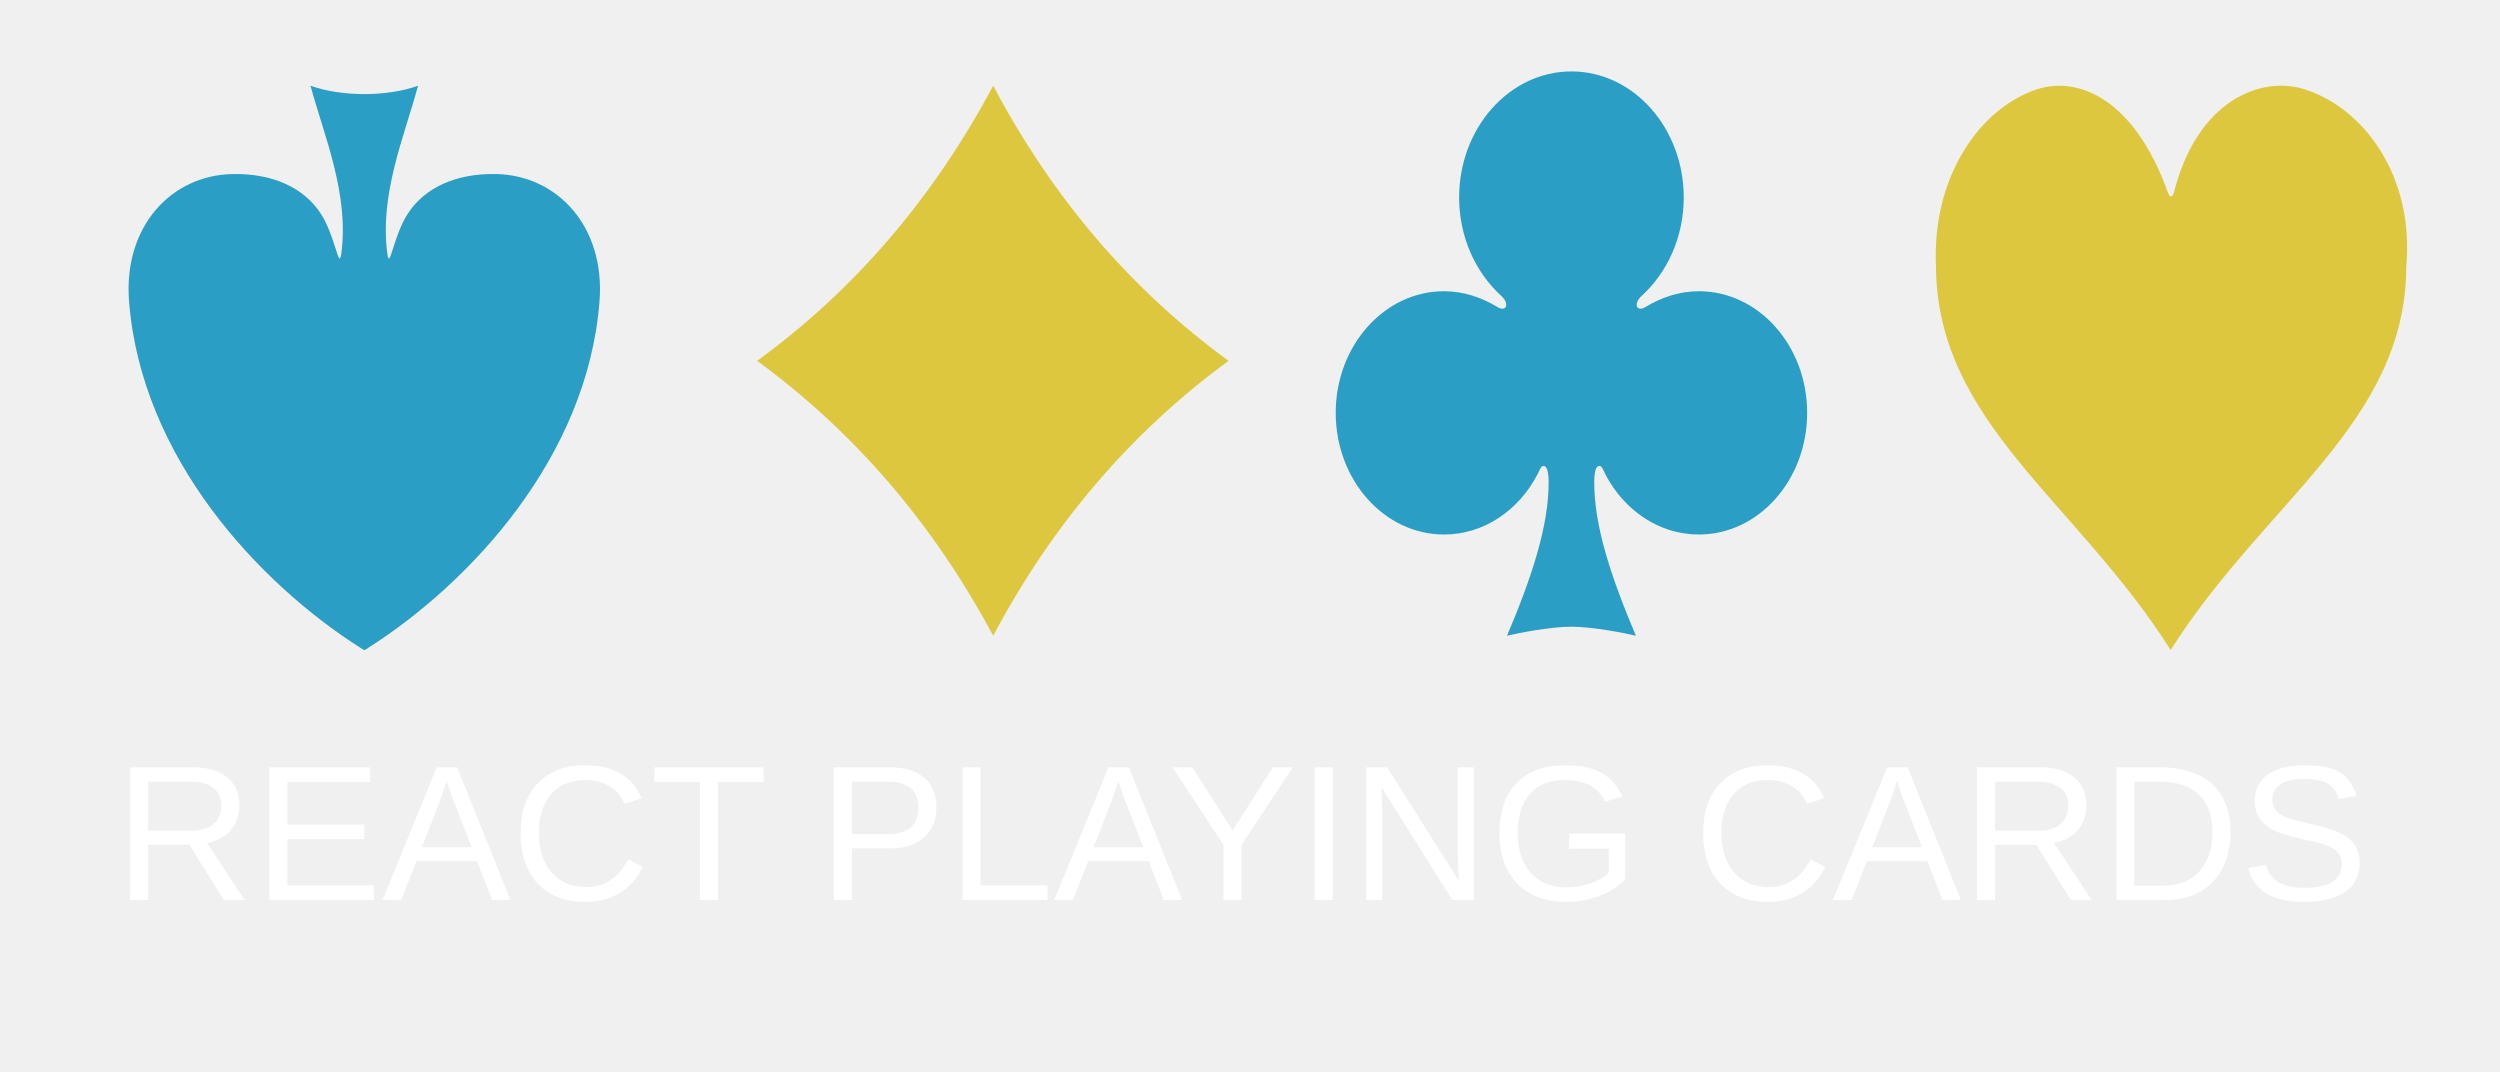
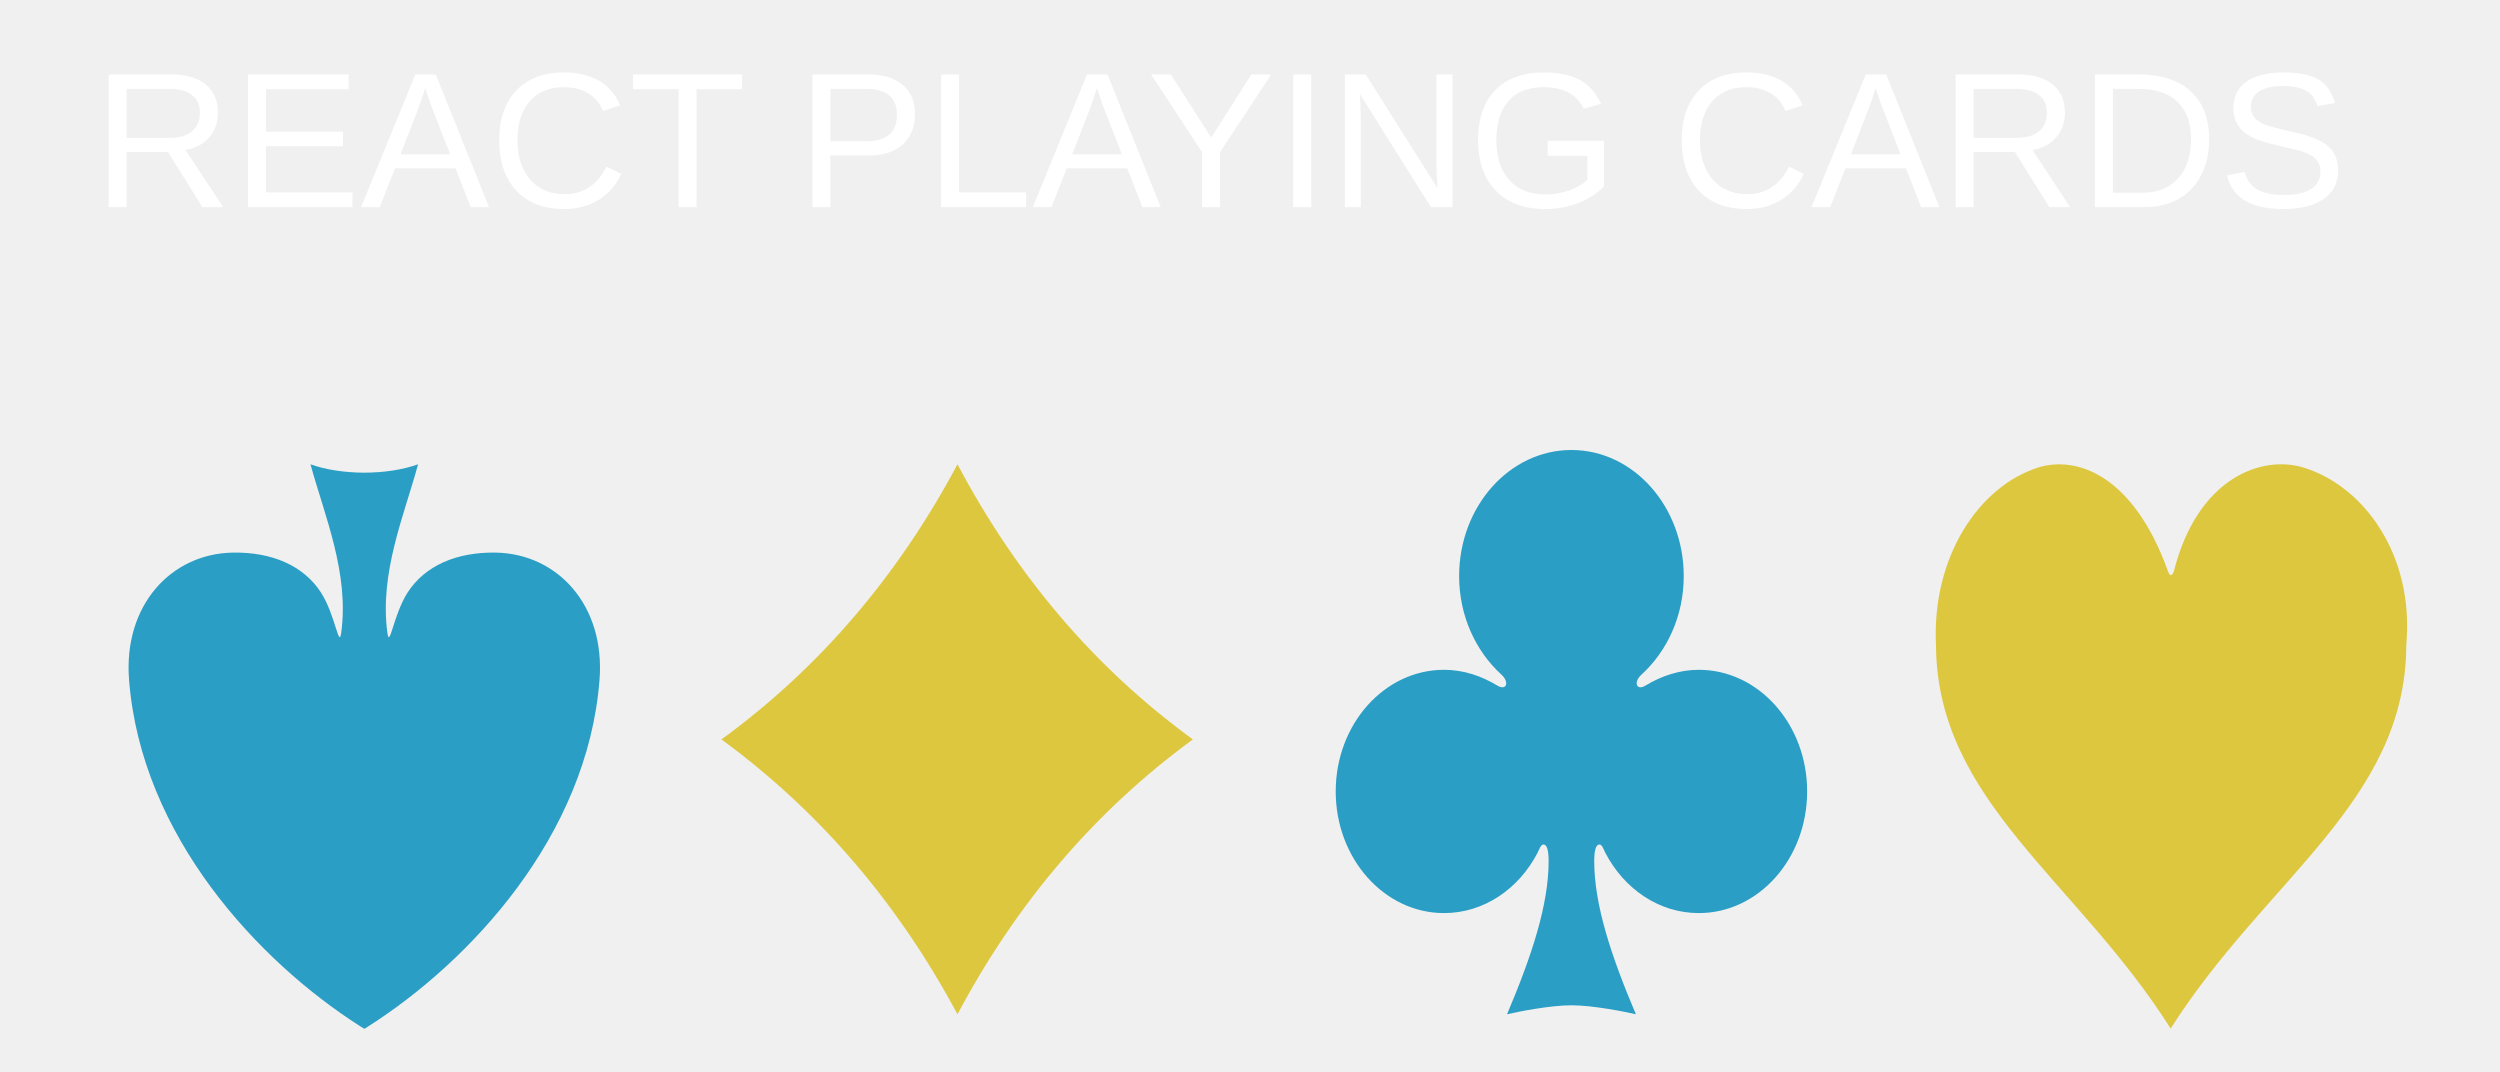
<svg xmlns="http://www.w3.org/2000/svg" width="350px" height="150px" viewBox="0 0 350 150" version="1.1">
  <g id="Logo" stroke="none" stroke-width="1" fill="none" fill-rule="evenodd">
    <rect id="bg" fill-opacity="0" fill="#212121" x="0" y="0" width="350" height="150" />
-     <path d="M219.999,10 C211.321,10 204.278,17.912 204.278,27.655 C204.278,33.229 206.608,38.172 210.187,41.434 C211.392,42.538 210.874,43.735 209.643,42.988 C207.409,41.633 204.889,40.773 202.164,40.773 C193.795,40.773 187,48.402 187,57.802 C187,67.203 193.795,74.832 202.164,74.832 C207.746,74.832 212.628,71.447 215.255,66.397 C215.51,65.903 215.713,65.226 216.082,65.226 C216.575,65.226 216.808,66.037 216.808,67.556 C216.808,73.667 214.458,80.797 210.984,89 C212.483,88.643 217.034,87.74 219.999,87.74 C222.974,87.74 227.519,88.643 229.024,89 C225.546,80.797 223.192,73.667 223.192,67.556 C223.192,66.037 223.43,65.226 223.926,65.226 C224.293,65.226 224.496,65.903 224.747,66.397 C227.377,71.447 232.254,74.832 237.836,74.832 C246.211,74.832 253,67.203 253,57.802 C253,48.402 246.211,40.773 237.836,40.773 C235.117,40.773 232.594,41.633 230.354,42.988 C229.132,43.735 228.608,42.538 229.821,41.434 C233.394,38.172 235.724,33.229 235.724,27.655 C235.724,17.912 228.679,10 219.999,10" id="club" fill="#2A9EC5" />
-     <path d="M139.047,12 C147.37,27.727 158.35,40.577 172,50.519 C158.35,60.504 147.37,73.338 139.047,89 C130.66,73.338 119.644,60.504 106,50.519 C119.644,40.577 130.66,27.727 139.047,12" id="diamond" fill="#DDC73F" />
-     <path d="M322.51,12.464 C316.706,10.661 307.658,13.832 304.34,26.986 C304.065,27.705 303.774,27.692 303.512,26.96 C298.727,13.635 290.842,10.722 285.295,12.464 C277.083,15.11 270.43,24.896 271.039,37.383 C271.203,59.184 290.715,70.163 303.892,91 C317.09,70.163 336.824,59.214 336.879,37.316 C338.02,24.699 330.952,15.062 322.51,12.464" id="heart" fill="#DDC73F" />
-     <path d="M50.955,91 C50.765,90.874 50.631,90.807 50.409,90.664 C36.26,81.653 19.758,64.075 18.066,42.162 C17.258,31.739 23.941,24.523 32.583,24.365 C38.098,24.266 42.533,26.219 44.934,29.953 C46.931,33.058 47.44,37.844 47.764,35.633 C48.928,27.196 45.389,19.086 43.47,12 C45.607,12.775 48.291,13.165 50.984,13.174 L51.027,13.174 C53.715,13.165 56.394,12.775 58.529,12 C56.615,19.086 53.08,27.196 54.241,35.633 C54.563,37.844 55.073,33.058 57.066,29.953 C59.464,26.219 63.902,24.266 69.414,24.365 C78.055,24.523 84.739,31.739 83.934,42.162 C82.243,64.075 65.735,81.653 51.603,90.664 C51.446,90.777 51.31,90.85 51.089,91 L50.955,91 Z" id="spade" fill="#2A9EC5" />
+     <path d="M219.999,63 C211.321,63 204.278,70.912 204.278,80.655 C204.278,86.229 206.608,91.172 210.187,94.434 C211.392,95.538 210.874,96.735 209.643,95.988 C207.409,94.633 204.889,93.773 202.164,93.773 C193.795,93.773 187,101.402 187,110.802 C187,120.203 193.795,127.832 202.164,127.832 C207.746,127.832 212.628,124.447 215.255,119.397 C215.51,118.903 215.713,118.226 216.082,118.226 C216.575,118.226 216.808,119.037 216.808,120.556 C216.808,126.667 214.458,133.797 210.984,142 C212.483,141.643 217.034,140.74 219.999,140.74 C222.974,140.74 227.519,141.643 229.024,142 C225.546,133.797 223.192,126.667 223.192,120.556 C223.192,119.037 223.43,118.226 223.926,118.226 C224.293,118.226 224.496,118.903 224.747,119.397 C227.377,124.447 232.254,127.832 237.836,127.832 C246.211,127.832 253,120.203 253,110.802 C253,101.402 246.211,93.773 237.836,93.773 C235.117,93.773 232.594,94.633 230.354,95.988 C229.132,96.735 228.608,95.538 229.821,94.434 C233.394,91.172 235.724,86.229 235.724,80.655 C235.724,70.912 228.679,63 219.999,63" id="club" fill="#2A9EC5" />
+     <path d="M134.047,65 C142.37,80.727 153.35,93.577 167,103.519 C153.35,113.504 142.37,126.338 134.047,142 C125.66,126.338 114.644,113.504 101,103.519 C114.644,93.577 125.66,80.727 134.047,65" id="diamond" fill="#DDC73F" />
+     <path d="M322.51,65.464 C316.706,63.661 307.658,66.832 304.34,79.986 C304.065,80.705 303.774,80.692 303.512,79.96 C298.727,66.635 290.842,63.722 285.295,65.464 C277.083,68.11 270.43,77.896 271.039,90.383 C271.203,112.184 290.715,123.163 303.892,144 C317.09,123.163 336.824,112.214 336.879,90.316 C338.02,77.699 330.952,68.062 322.51,65.464" id="heart" fill="#DDC73F" />
+     <path d="M50.955,144 C50.765,143.874 50.631,143.807 50.409,143.664 C36.26,134.653 19.758,117.075 18.066,95.162 C17.258,84.739 23.941,77.523 32.583,77.365 C38.098,77.266 42.533,79.219 44.934,82.953 C46.931,86.058 47.44,90.844 47.764,88.633 C48.928,80.196 45.389,72.086 43.47,65 C45.607,65.775 48.291,66.165 50.984,66.174 L51.027,66.174 C53.715,66.165 56.394,65.775 58.529,65 C56.615,72.086 53.08,80.196 54.241,88.633 C54.563,90.844 55.073,86.058 57.066,82.953 C59.464,79.219 63.902,77.266 69.414,77.365 C78.055,77.523 84.739,84.739 83.934,95.162 C82.243,117.075 65.735,134.653 51.603,143.664 C51.446,143.777 51.31,143.85 51.089,144 L50.955,144 Z" id="spade" fill="#2A9EC5" />
    <text id="REACT-PLAYING-CARDS" font-family="ArialMT, Arial" font-size="27" font-weight="normal" fill="#FFFFFF">
-       <tspan x="16" y="126">REACT PLAYING CARDS</tspan>
+       <tspan x="13" y="29">REACT PLAYING CARDS</tspan>
    </text>
  </g>
</svg>
